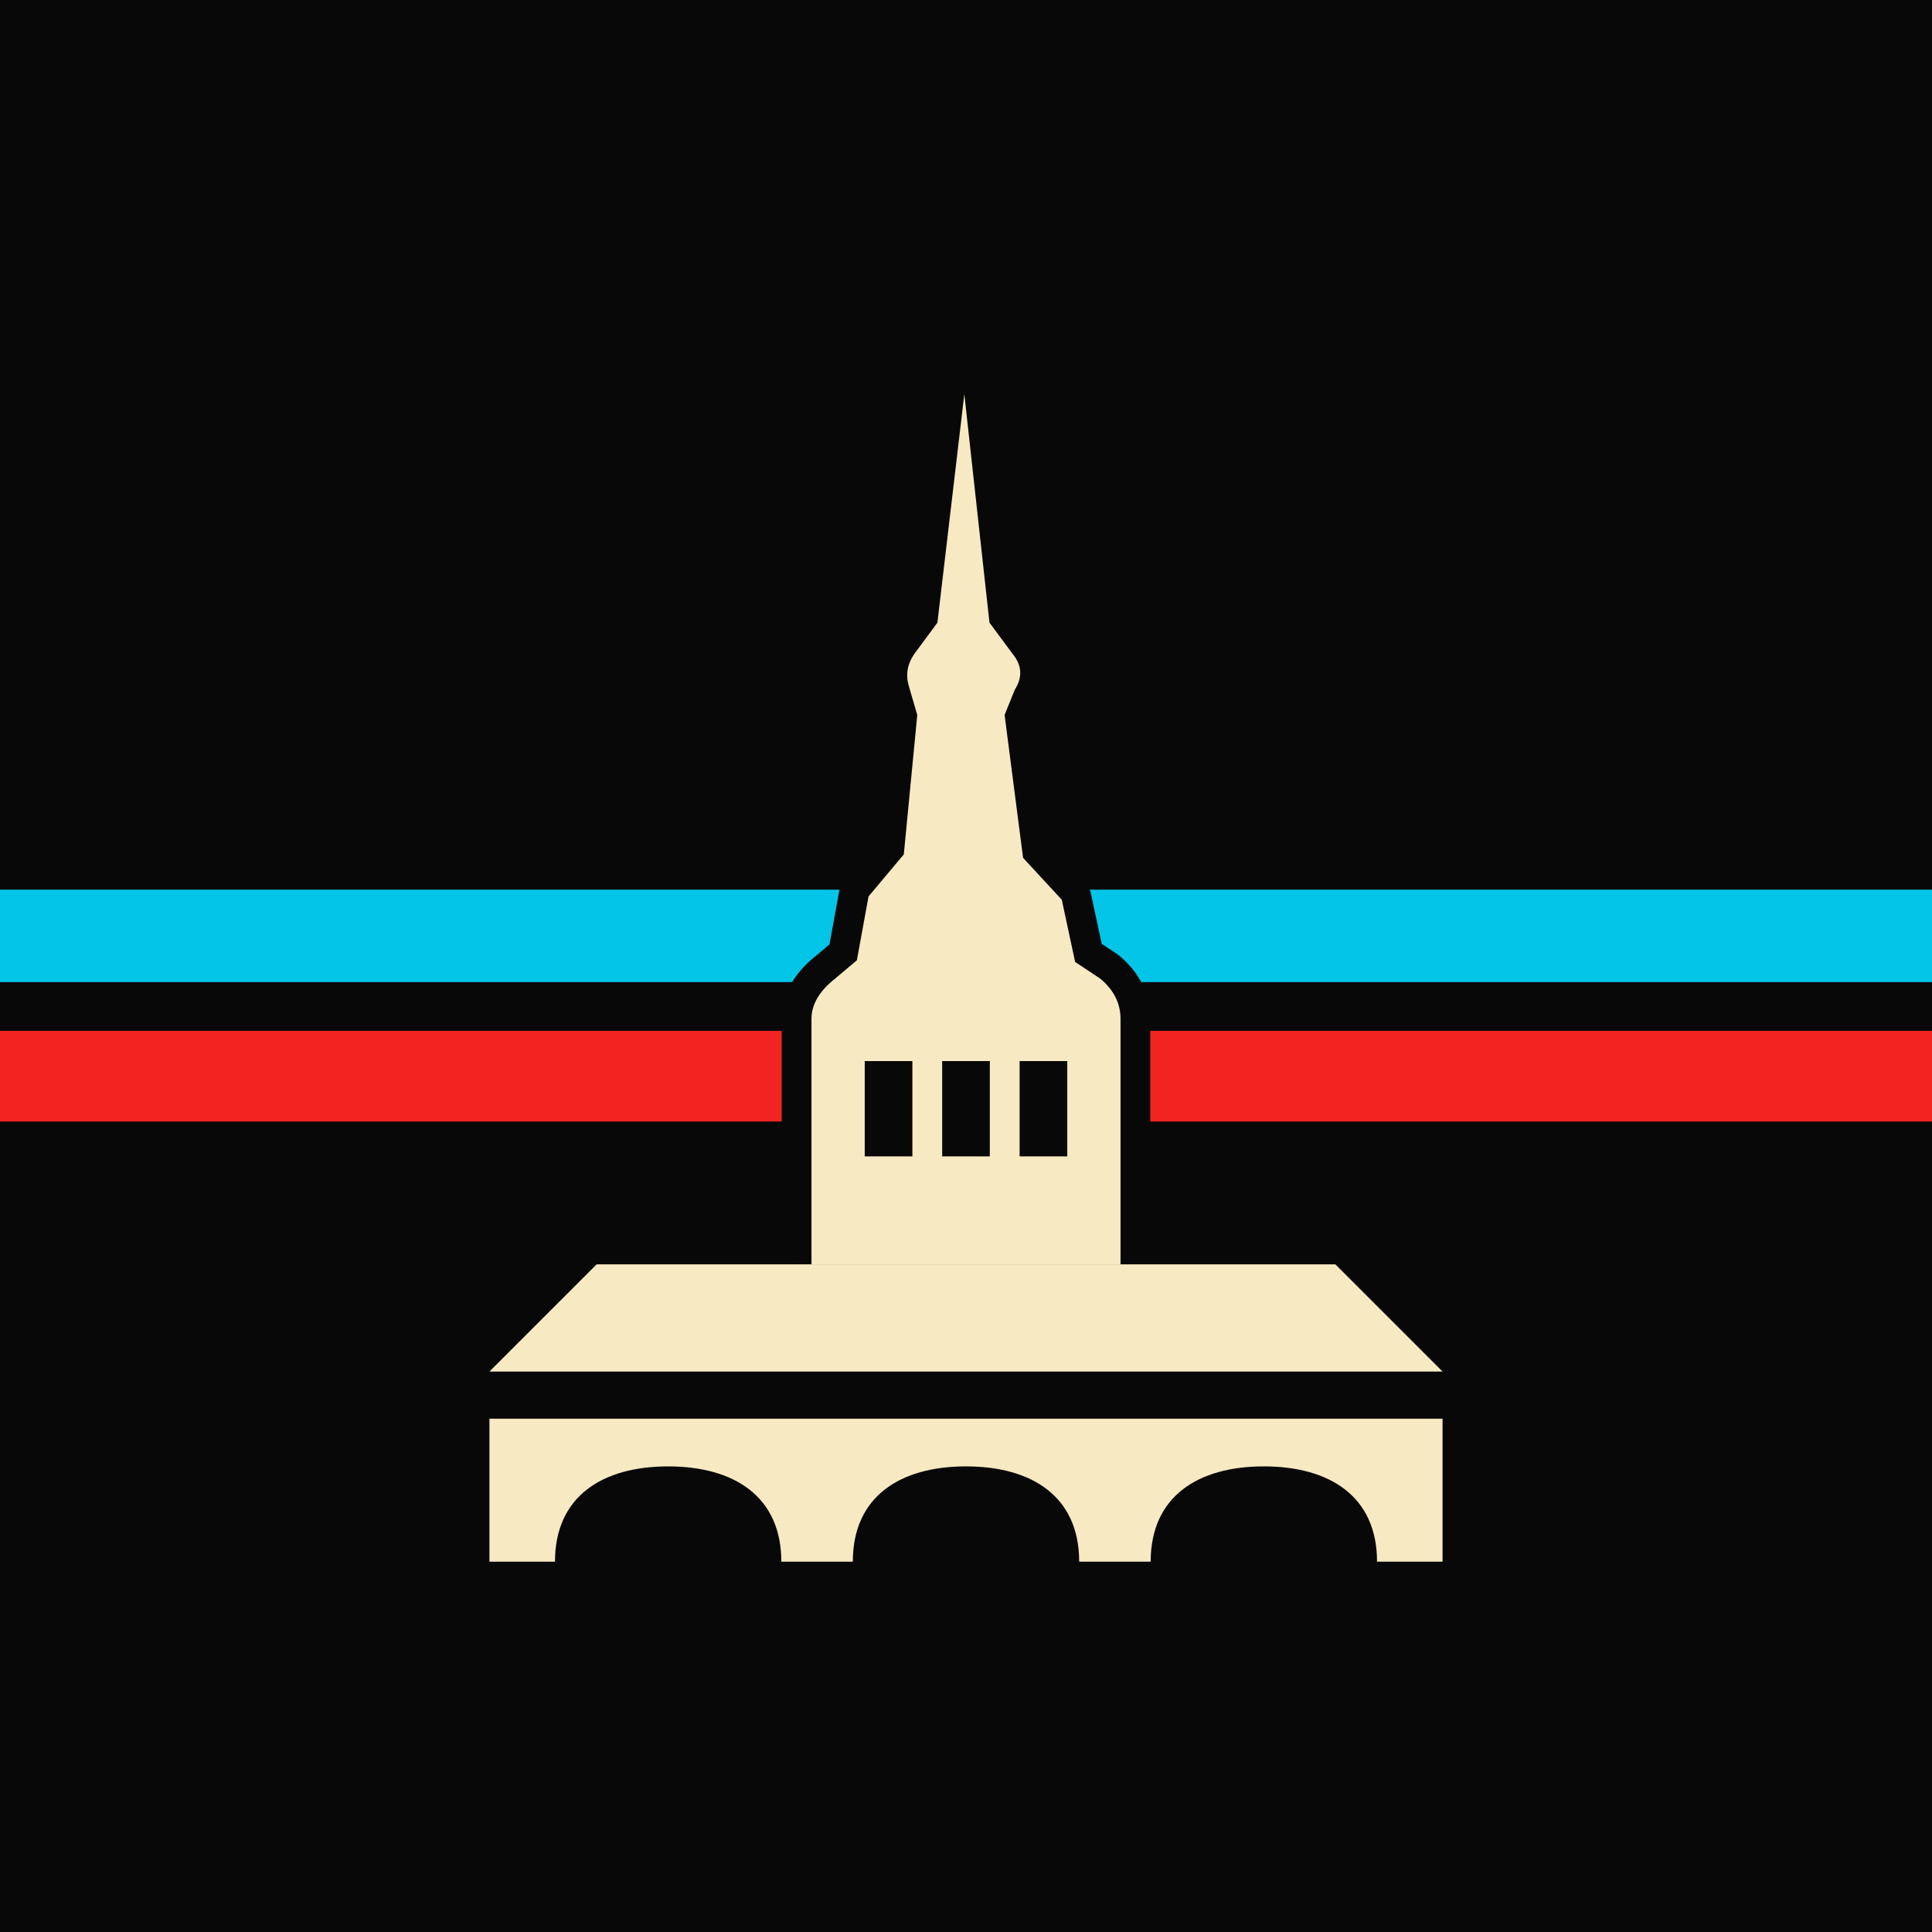
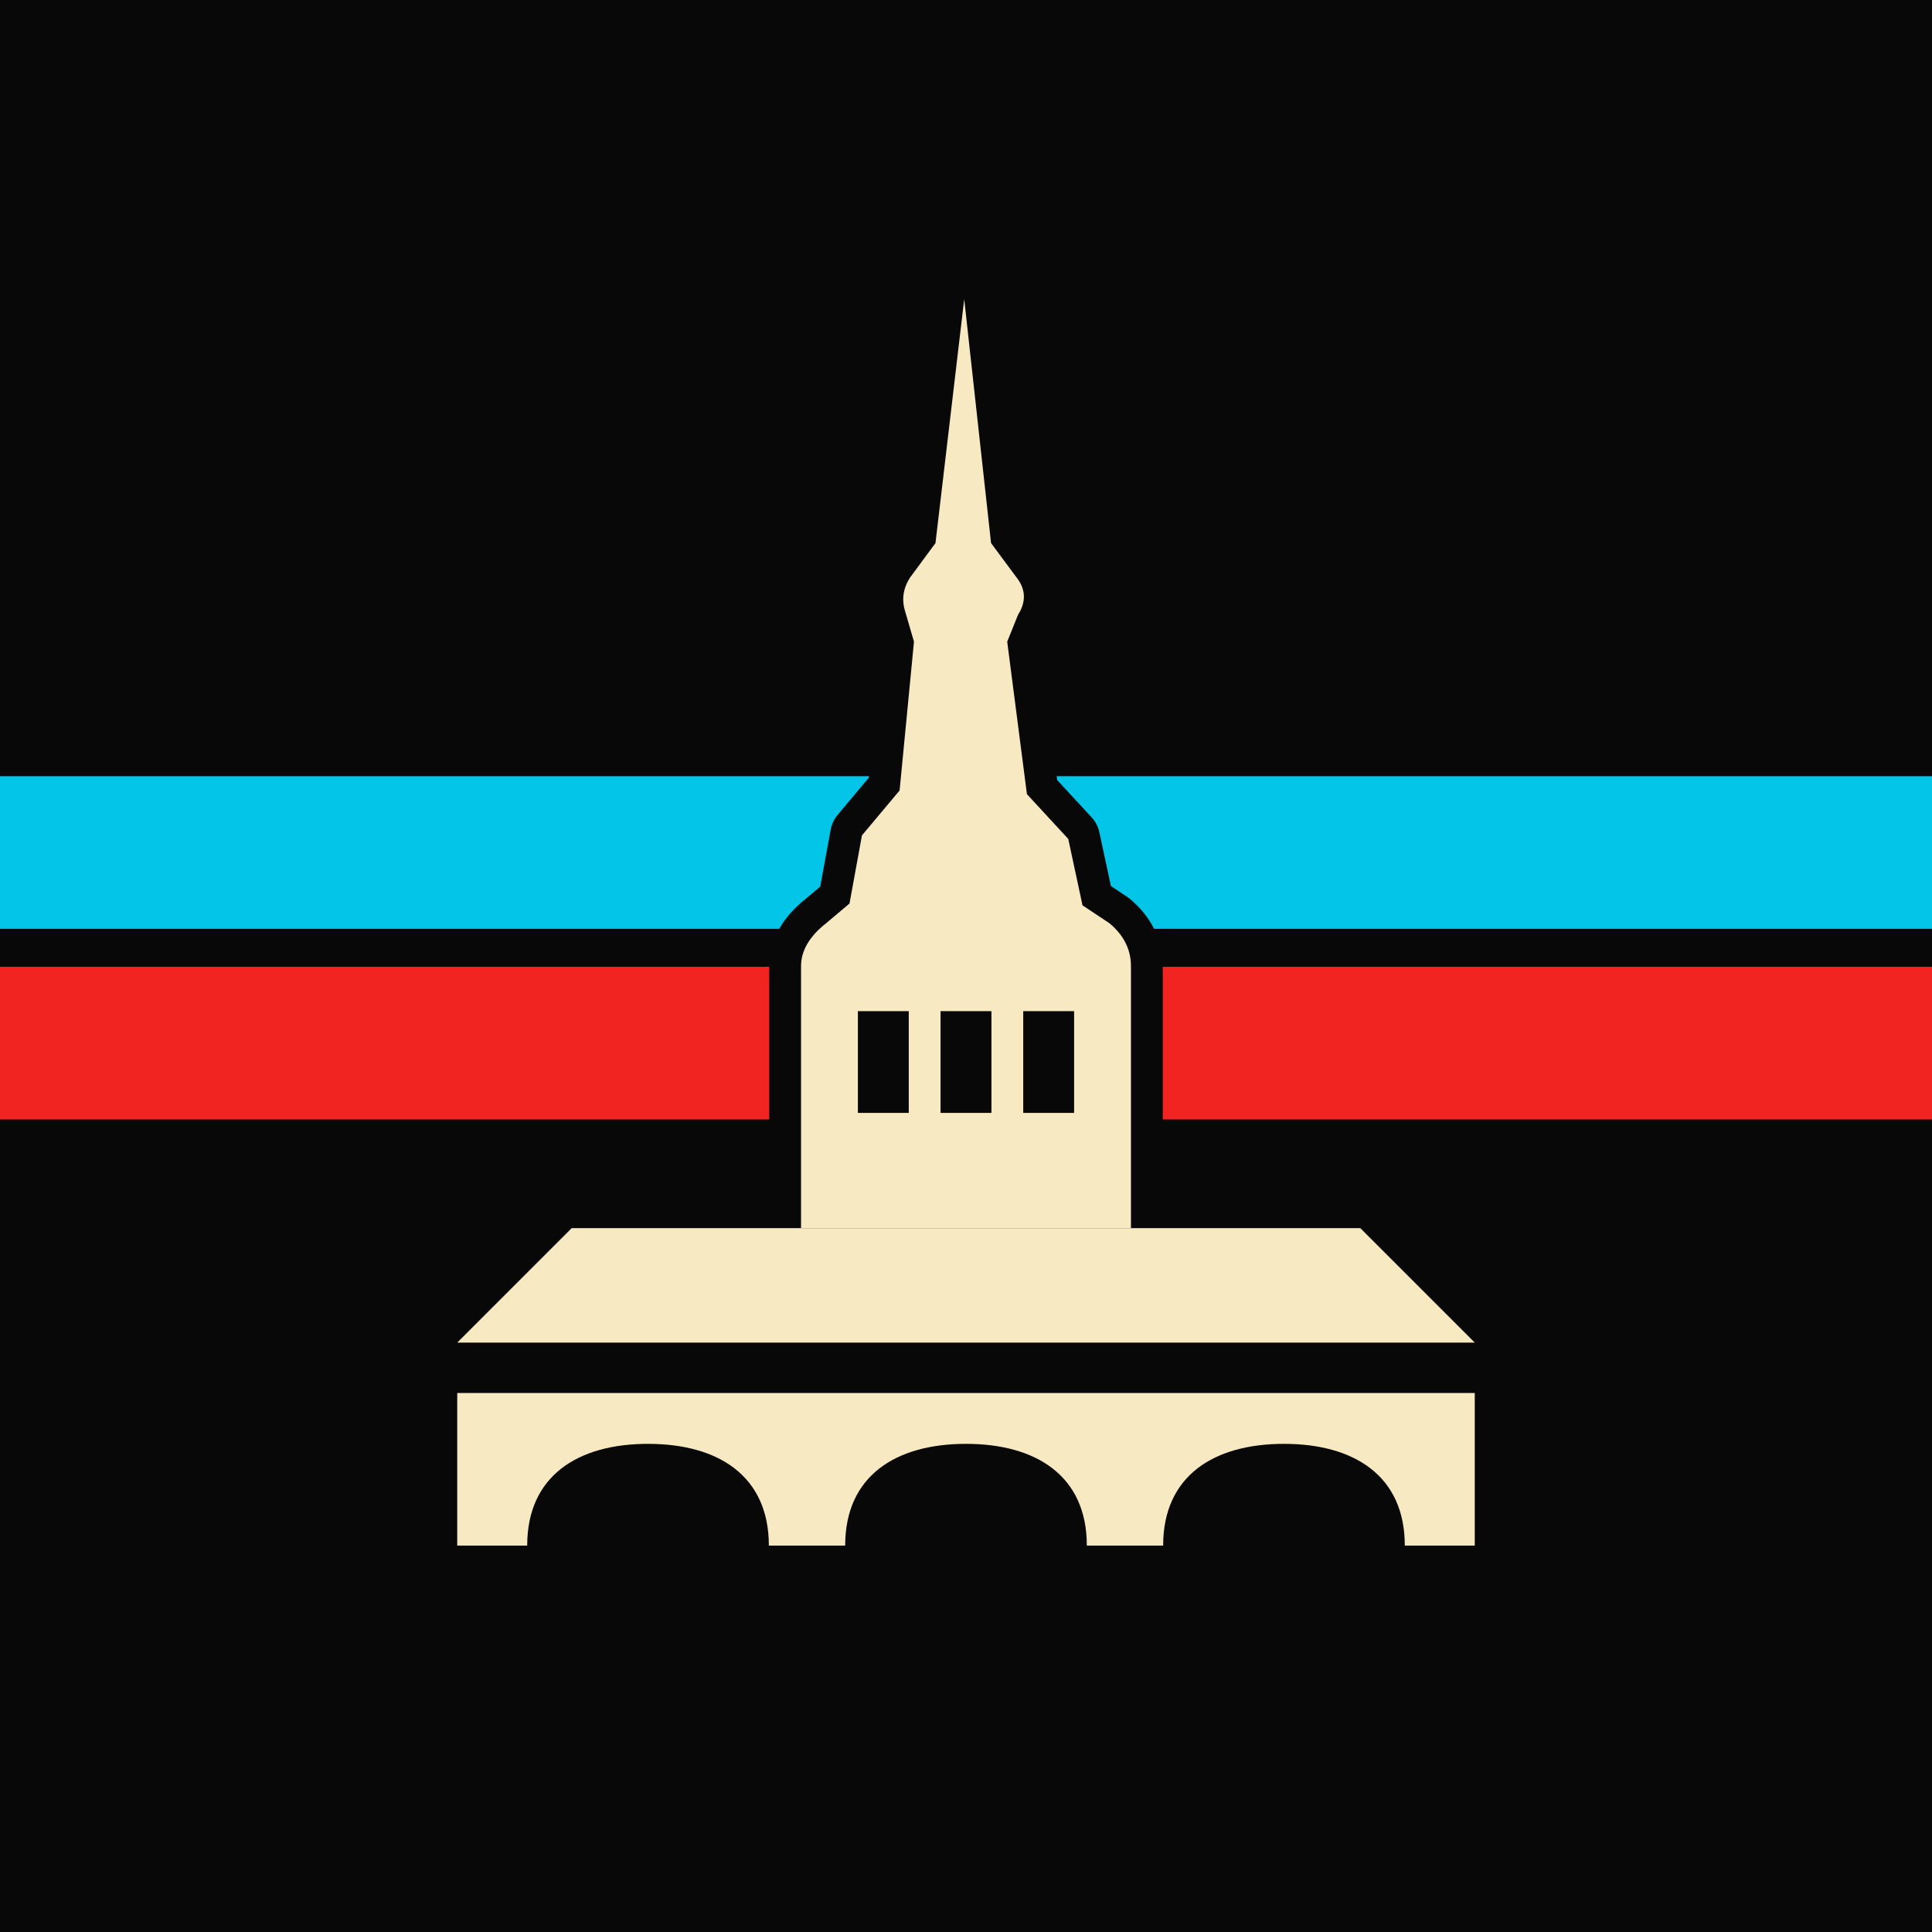
<svg xmlns="http://www.w3.org/2000/svg" viewBox="0 0 1200 1200" width="1200" height="1200">
  <rect width="1200" height="1200" fill="#080808" />
  <g>
-     <rect x="0" y="552.6" width="1200" height="57.4" fill="#02C5E7" />
-     <rect x="0" y="640.3" width="1200" height="56.3" fill="#F22421" />
+     <rect x="0" y="482.1" width="1200" height="94.8" fill="#02C5E7" />
+     <rect x="0" y="600.5" width="1200" height="94.8" fill="#F22421" />
  </g>
-   <g transform="translate(304.0 230.0) scale(7.4)">
+   <g transform="translate(284.0 170.0) scale(7.9)">
    <g id="monument" fill="#F7E9C2" stroke-linejoin="round">
      <path id="tour-detourage" d="M 27.03,75.04 V 54.45 Q 27.03,52.62 29,51.07 L 30.84,49.52 L 31.82,44.16 L 34.78,40.63 L 35.91,28.93 L 35.21,26.53 Q 34.78,25.12 35.63,23.85 L 37.6,21.18 L 39.86,2 L 41.97,21.18 L 43.95,23.85 Q 45.08,25.26 44.09,26.82 L 43.24,28.93 L 44.79,40.92 L 48.04,44.44 L 49.16,49.66 L 51.28,51.07 Q 52.97,52.48 52.97,54.45 V 75.04 Z" fill="none" stroke="#080808" stroke-width="5" />
      <path id="tour" d="M 27.03,75.04 V 54.45 Q 27.03,52.62 29,51.07 L 30.84,49.52 L 31.82,44.16 L 34.78,40.63 L 35.91,28.93 L 35.21,26.53 Q 34.78,25.12 35.63,23.85 L 37.6,21.18 L 39.86,2 L 41.97,21.18 L 43.95,23.85 Q 45.08,25.26 44.09,26.82 L 43.24,28.93 L 44.79,40.92 L 48.04,44.44 L 49.16,49.66 L 51.28,51.07 Q 52.97,52.48 52.97,54.45 V 75.04 Z" />
      <path id="fenetres" d="M31.5,57.98 h4 v8 h-4 Z M38,57.98 h4 v8 h-4 Z M44.5,57.98 h4 v8 h-4 Z" fill="#080808" />
      <path id="toiture" d="M0,84.04 L9,75.04 H71 L80,84.04 Z" />
      <path id="pont" d="M0,100 V88 H80 V100 H74.5 C74.5,94.5 70.5,92 65,92 C59.5,92 55.5,94.5 55.5,100 H49.5 C49.5,94.5 45.5,92 40,92 C34.5,92 30.5,94.5 30.5,100 H24.5 C24.5,94.5 20.5,92 15,92 C9.5,92 5.5,94.5 5.5,100 Z" />
    </g>
  </g>
</svg>
